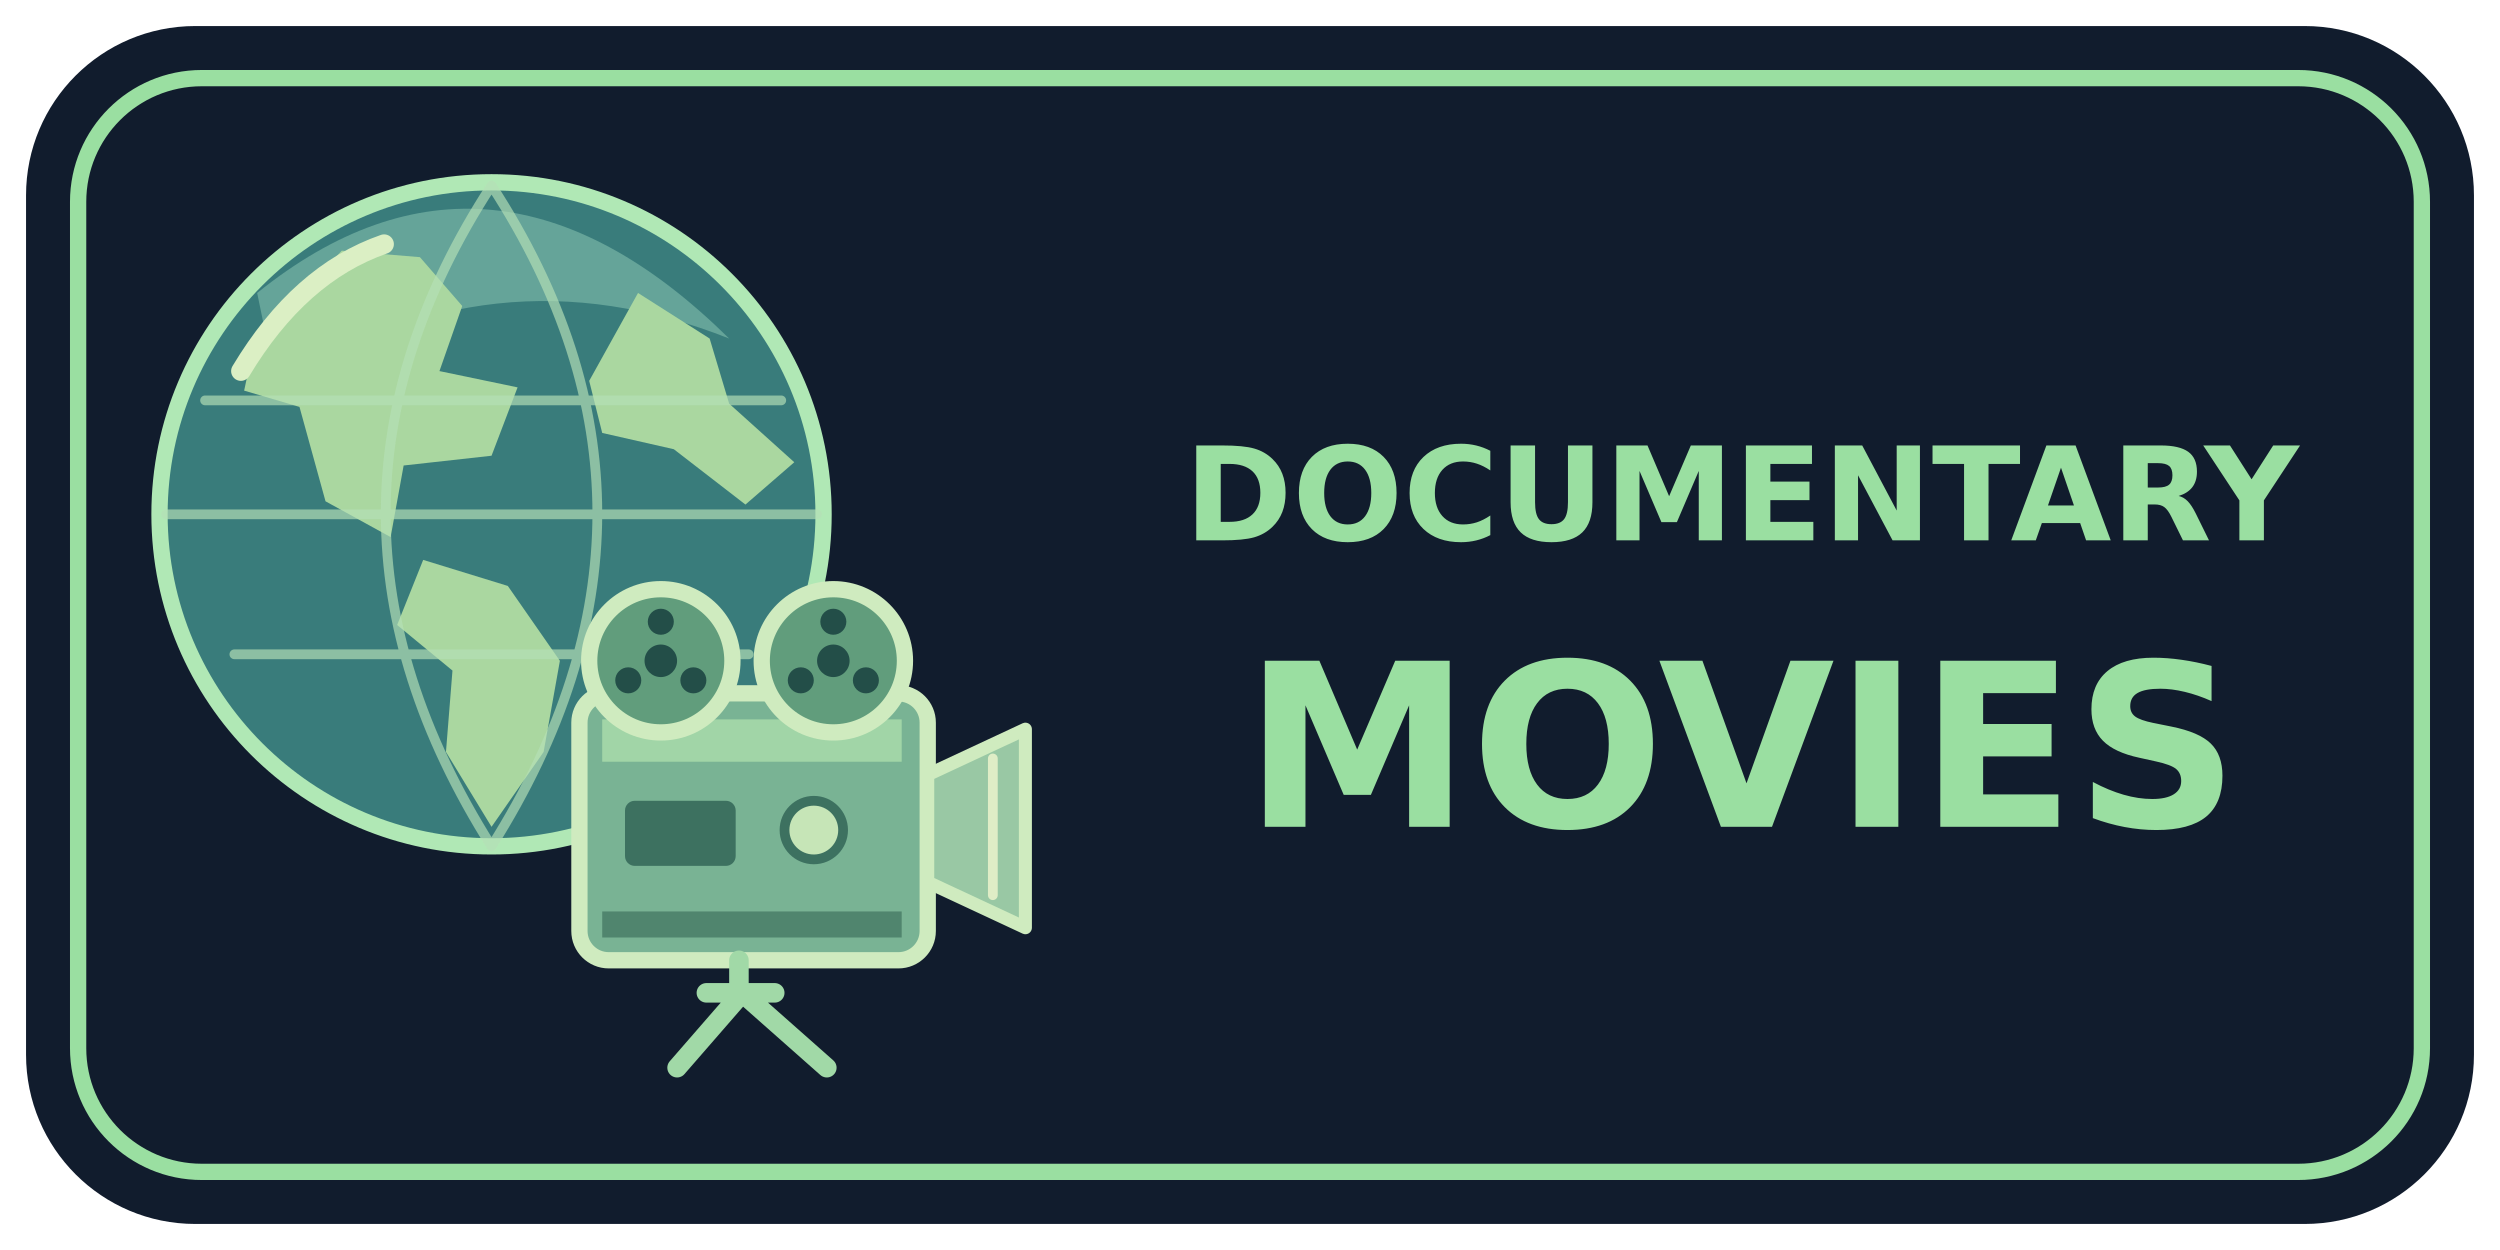
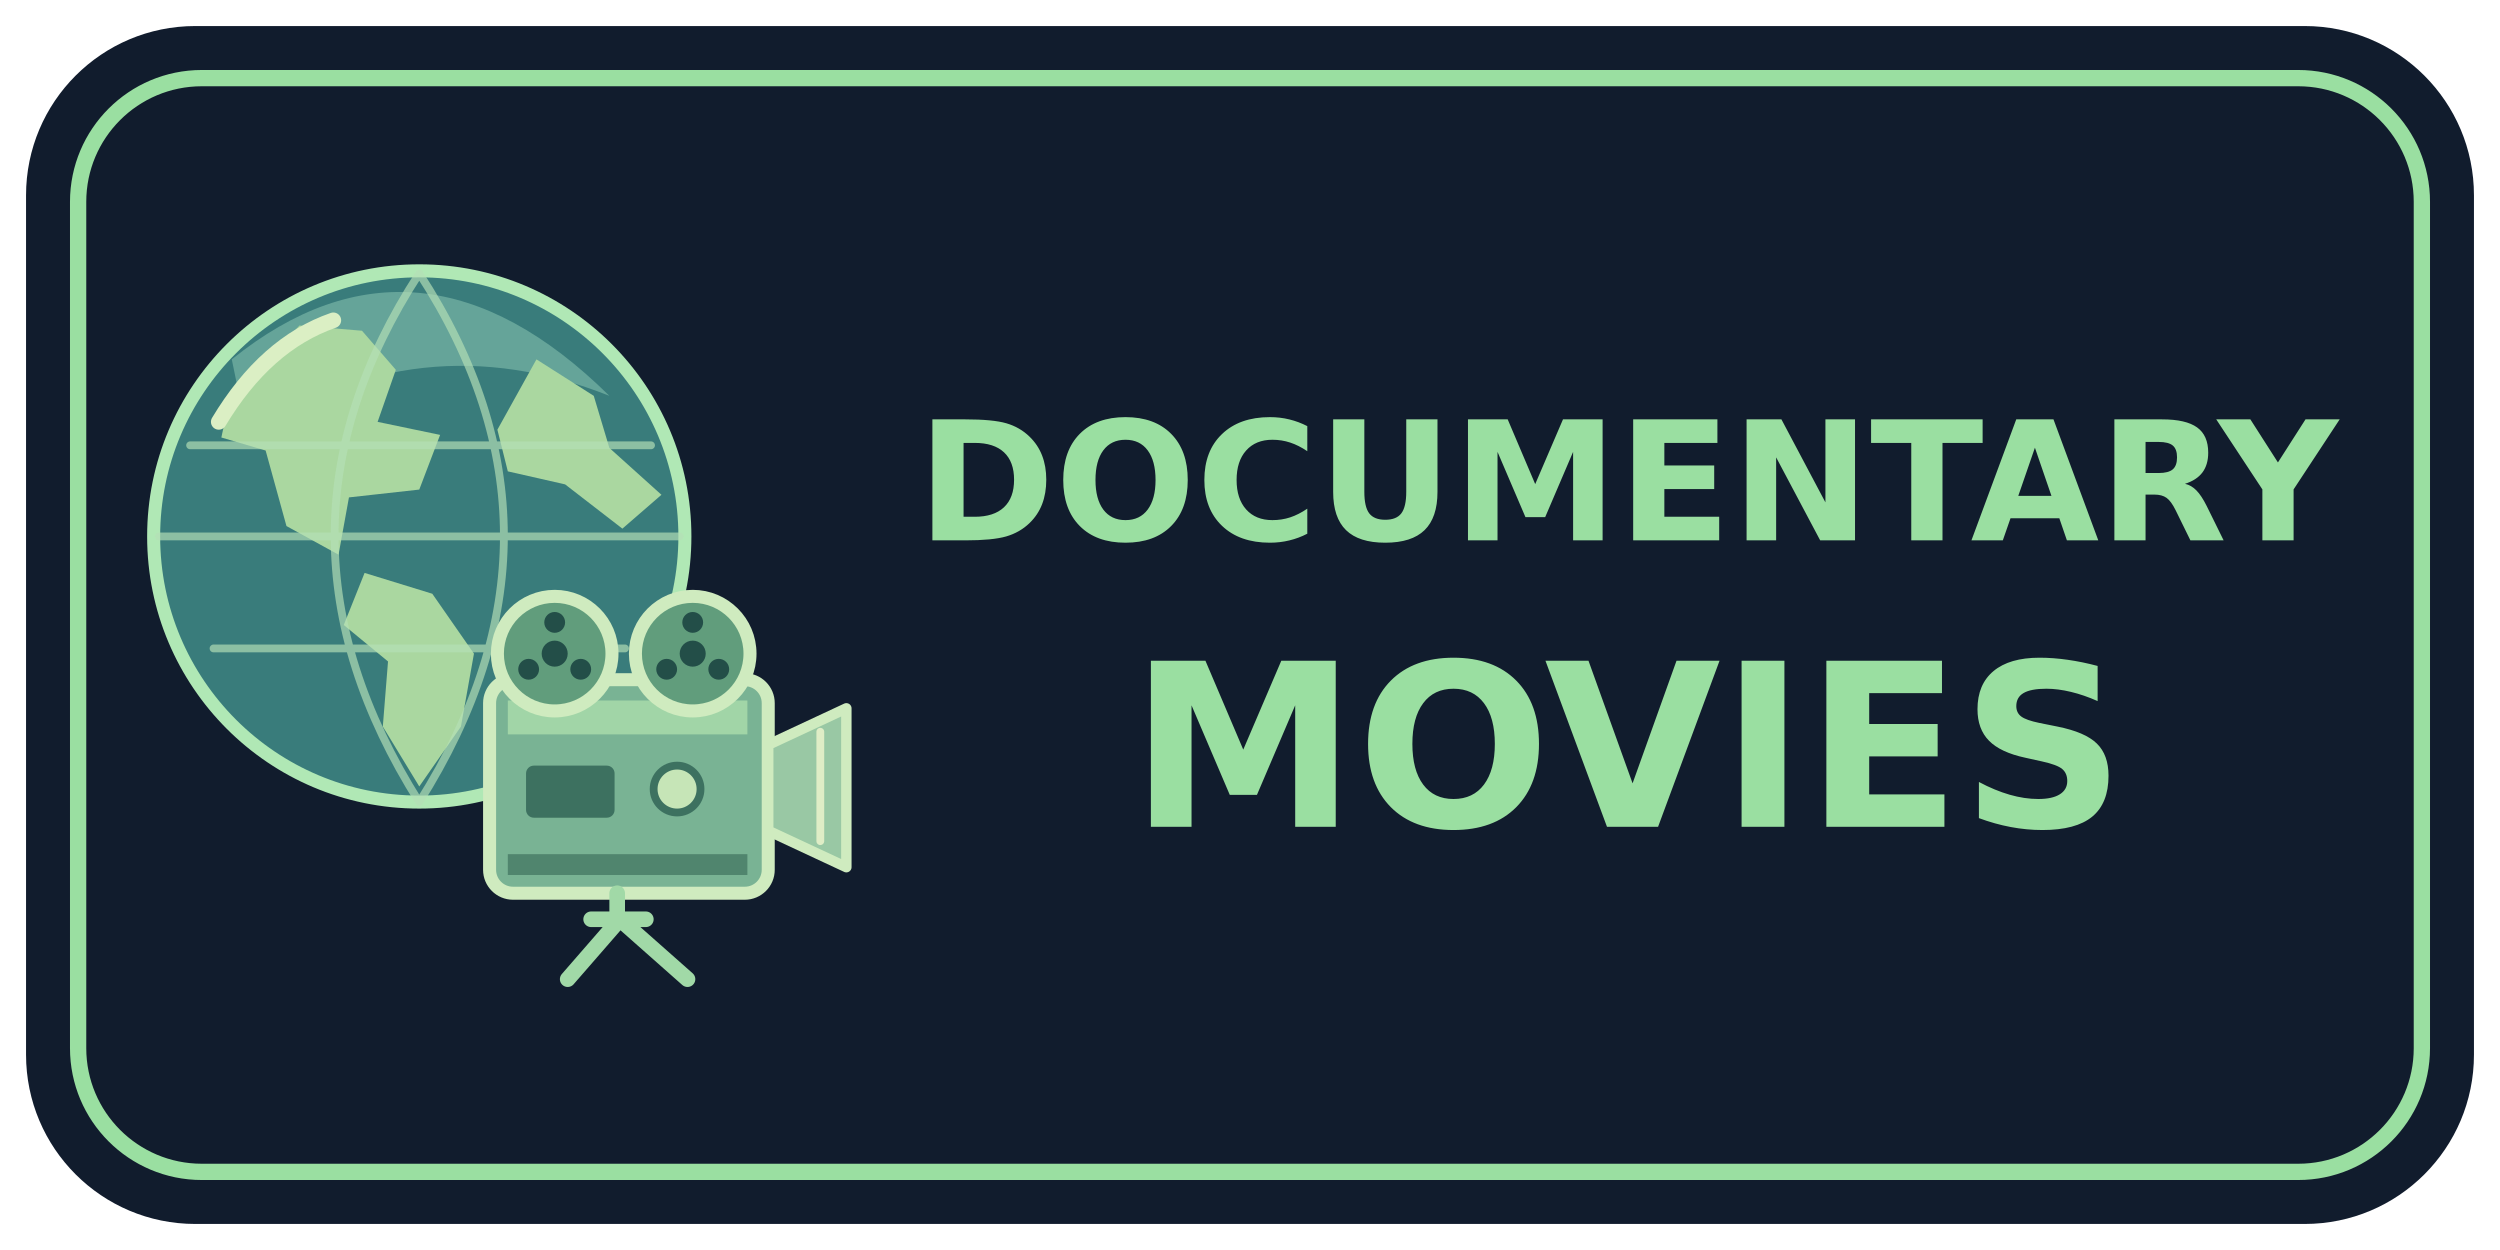
<svg xmlns="http://www.w3.org/2000/svg" viewBox="0 0 768 384" role="img" aria-labelledby="documentaries-title">
  <rect x="8" y="8" width="752" height="368" rx="52" fill="#111c2d" />
  <rect x="24" y="24" width="720" height="336" rx="38" fill="none" stroke="#9adfa1" stroke-width="5" />
-   <g transform="translate(0 -1.00)">
-     <g stroke-linejoin="round" stroke-linecap="round">
-       <circle cx="151" cy="159" r="102" fill="#397c7b" stroke="#b0e8b5" stroke-width="5" />
-       <path d="M79 91q72-58 145 14-73-29-139 15Z" fill="#65a499" />
-       <path d="m78 107 27-29 24 2 13 15-7 20 24 5-8 21-27 3-4 22-20-11-8-29-17-5Zm52 66 26 8 16 23-5 28-16 23-14-23 2-25-17-14Zm66-82 22 14 6 20 20 18-15 13-22-17-22-5-4-16Z" fill="#aad7a0" />
-       <path d="M51 159h200m-188-35h177M72 202h158M151 58q-65 100 0 203m0-203q65 100 0 203" stroke="#b5e0b6" opacity="0.67" stroke-width="3" fill="none" />
-       <path d="M74 115q18-30 44-39" stroke="#dbefc4" stroke-width="6" fill="none" />
-       <rect x="178" y="214" width="107" height="82" rx="9" fill="#79b394" stroke="#cfebbf" stroke-width="5" />
-       <path d="M185 222h92v13h-92Z" fill="#a1d5a7" />
-       <path d="M185 281h92v8h-92Z" fill="#50856e" />
-       <circle cx="203" cy="204" r="22" fill="#619d7c" stroke="#cfebbf" stroke-width="5" />
-       <circle cx="256" cy="204" r="22" fill="#619d7c" stroke="#cfebbf" stroke-width="5" />
-       <g fill="#234e48">
-         <circle cx="203" cy="204" r="5" />
-         <circle cx="203" cy="192" r="4" />
-         <circle cx="193" cy="210" r="4" />
-         <circle cx="213" cy="210" r="4" />
-         <circle cx="256" cy="204" r="5" />
-         <circle cx="256" cy="192" r="4" />
-         <circle cx="246" cy="210" r="4" />
-         <circle cx="266" cy="210" r="4" />
+   <g transform="translate(8 38.4) scale(.8)">
+     <g transform="translate(0 -1.00)">
+       <g stroke-linejoin="round" stroke-linecap="round">
+         <circle cx="151" cy="159" r="102" fill="#397c7b" stroke="#b0e8b5" stroke-width="5" />
+         <path d="M79 91q72-58 145 14-73-29-139 15Z" fill="#65a499" />
+         <path d="m78 107 27-29 24 2 13 15-7 20 24 5-8 21-27 3-4 22-20-11-8-29-17-5Zm52 66 26 8 16 23-5 28-16 23-14-23 2-25-17-14Zm66-82 22 14 6 20 20 18-15 13-22-17-22-5-4-16Z" fill="#aad7a0" />
+         <path d="M51 159h200m-188-35h177M72 202h158M151 58q-65 100 0 203m0-203q65 100 0 203" stroke="#b5e0b6" opacity="0.67" stroke-width="3" fill="none" />
+         <path d="M74 115q18-30 44-39" stroke="#dbefc4" stroke-width="6" fill="none" />
+         <rect x="178" y="214" width="107" height="82" rx="9" fill="#79b394" stroke="#cfebbf" stroke-width="5" />
+         <path d="M185 222h92v13h-92Z" fill="#a1d5a7" />
+         <path d="M185 281h92v8h-92Z" fill="#50856e" />
+         <circle cx="203" cy="204" r="22" fill="#619d7c" stroke="#cfebbf" stroke-width="5" />
+         <circle cx="256" cy="204" r="22" fill="#619d7c" stroke="#cfebbf" stroke-width="5" />
+         <g fill="#234e48">
+           <circle cx="203" cy="204" r="5" />
+           <circle cx="203" cy="192" r="4" />
+           <circle cx="193" cy="210" r="4" />
+           <circle cx="213" cy="210" r="4" />
+           <circle cx="256" cy="204" r="5" />
+           <circle cx="256" cy="192" r="4" />
+           <circle cx="246" cy="210" r="4" />
+           <circle cx="266" cy="210" r="4" />
+         </g>
+         <path d="m285 239 30-14v61l-30-14Z" fill="#99c8a4" stroke="#cfebbf" stroke-width="4" />
+         <path d="M305 234v42" stroke="#dfedc6" stroke-width="3" />
+         <rect x="192" y="247" width="34" height="20" rx="3" fill="#3d7160" />
+         <circle cx="250" cy="256" r="9" fill="#c6e5b7" stroke="#3d7160" stroke-width="3" />
+         <path d="M227 296v10m-10 0h21m-10 0-20 23m20-23 26 23" stroke="#a1d9a7" stroke-width="6" />
      </g>
-       <path d="m285 239 30-14v61l-30-14Z" fill="#99c8a4" stroke="#cfebbf" stroke-width="4" />
-       <path d="M305 234v42" stroke="#dfedc6" stroke-width="3" />
-       <rect x="192" y="247" width="34" height="20" rx="3" fill="#3d7160" />
-       <circle cx="250" cy="256" r="9" fill="#c6e5b7" stroke="#3d7160" stroke-width="3" />
-       <path d="M227 296v10m-10 0h21m-10 0-20 23m20-23 26 23" stroke="#a1d9a7" stroke-width="6" />
    </g>
  </g>
-   <text x="535" y="166" font-family="DejaVu Sans, sans-serif" font-size="40" font-weight="800" text-anchor="middle" fill="#9adfa1">DOCUMENTARY</text>
-   <text x="535" y="254" font-family="DejaVu Sans, sans-serif" font-size="70" font-weight="800" text-anchor="middle" fill="#9adfa1">MOVIES</text>
+   <text x="500" y="166" font-family="DejaVu Sans, sans-serif" font-size="51" font-weight="800" text-anchor="middle" fill="#9adfa1">DOCUMENTARY</text>
+   <text x="500" y="254" font-family="DejaVu Sans, sans-serif" font-size="70" font-weight="800" text-anchor="middle" fill="#9adfa1">MOVIES</text>
</svg>
